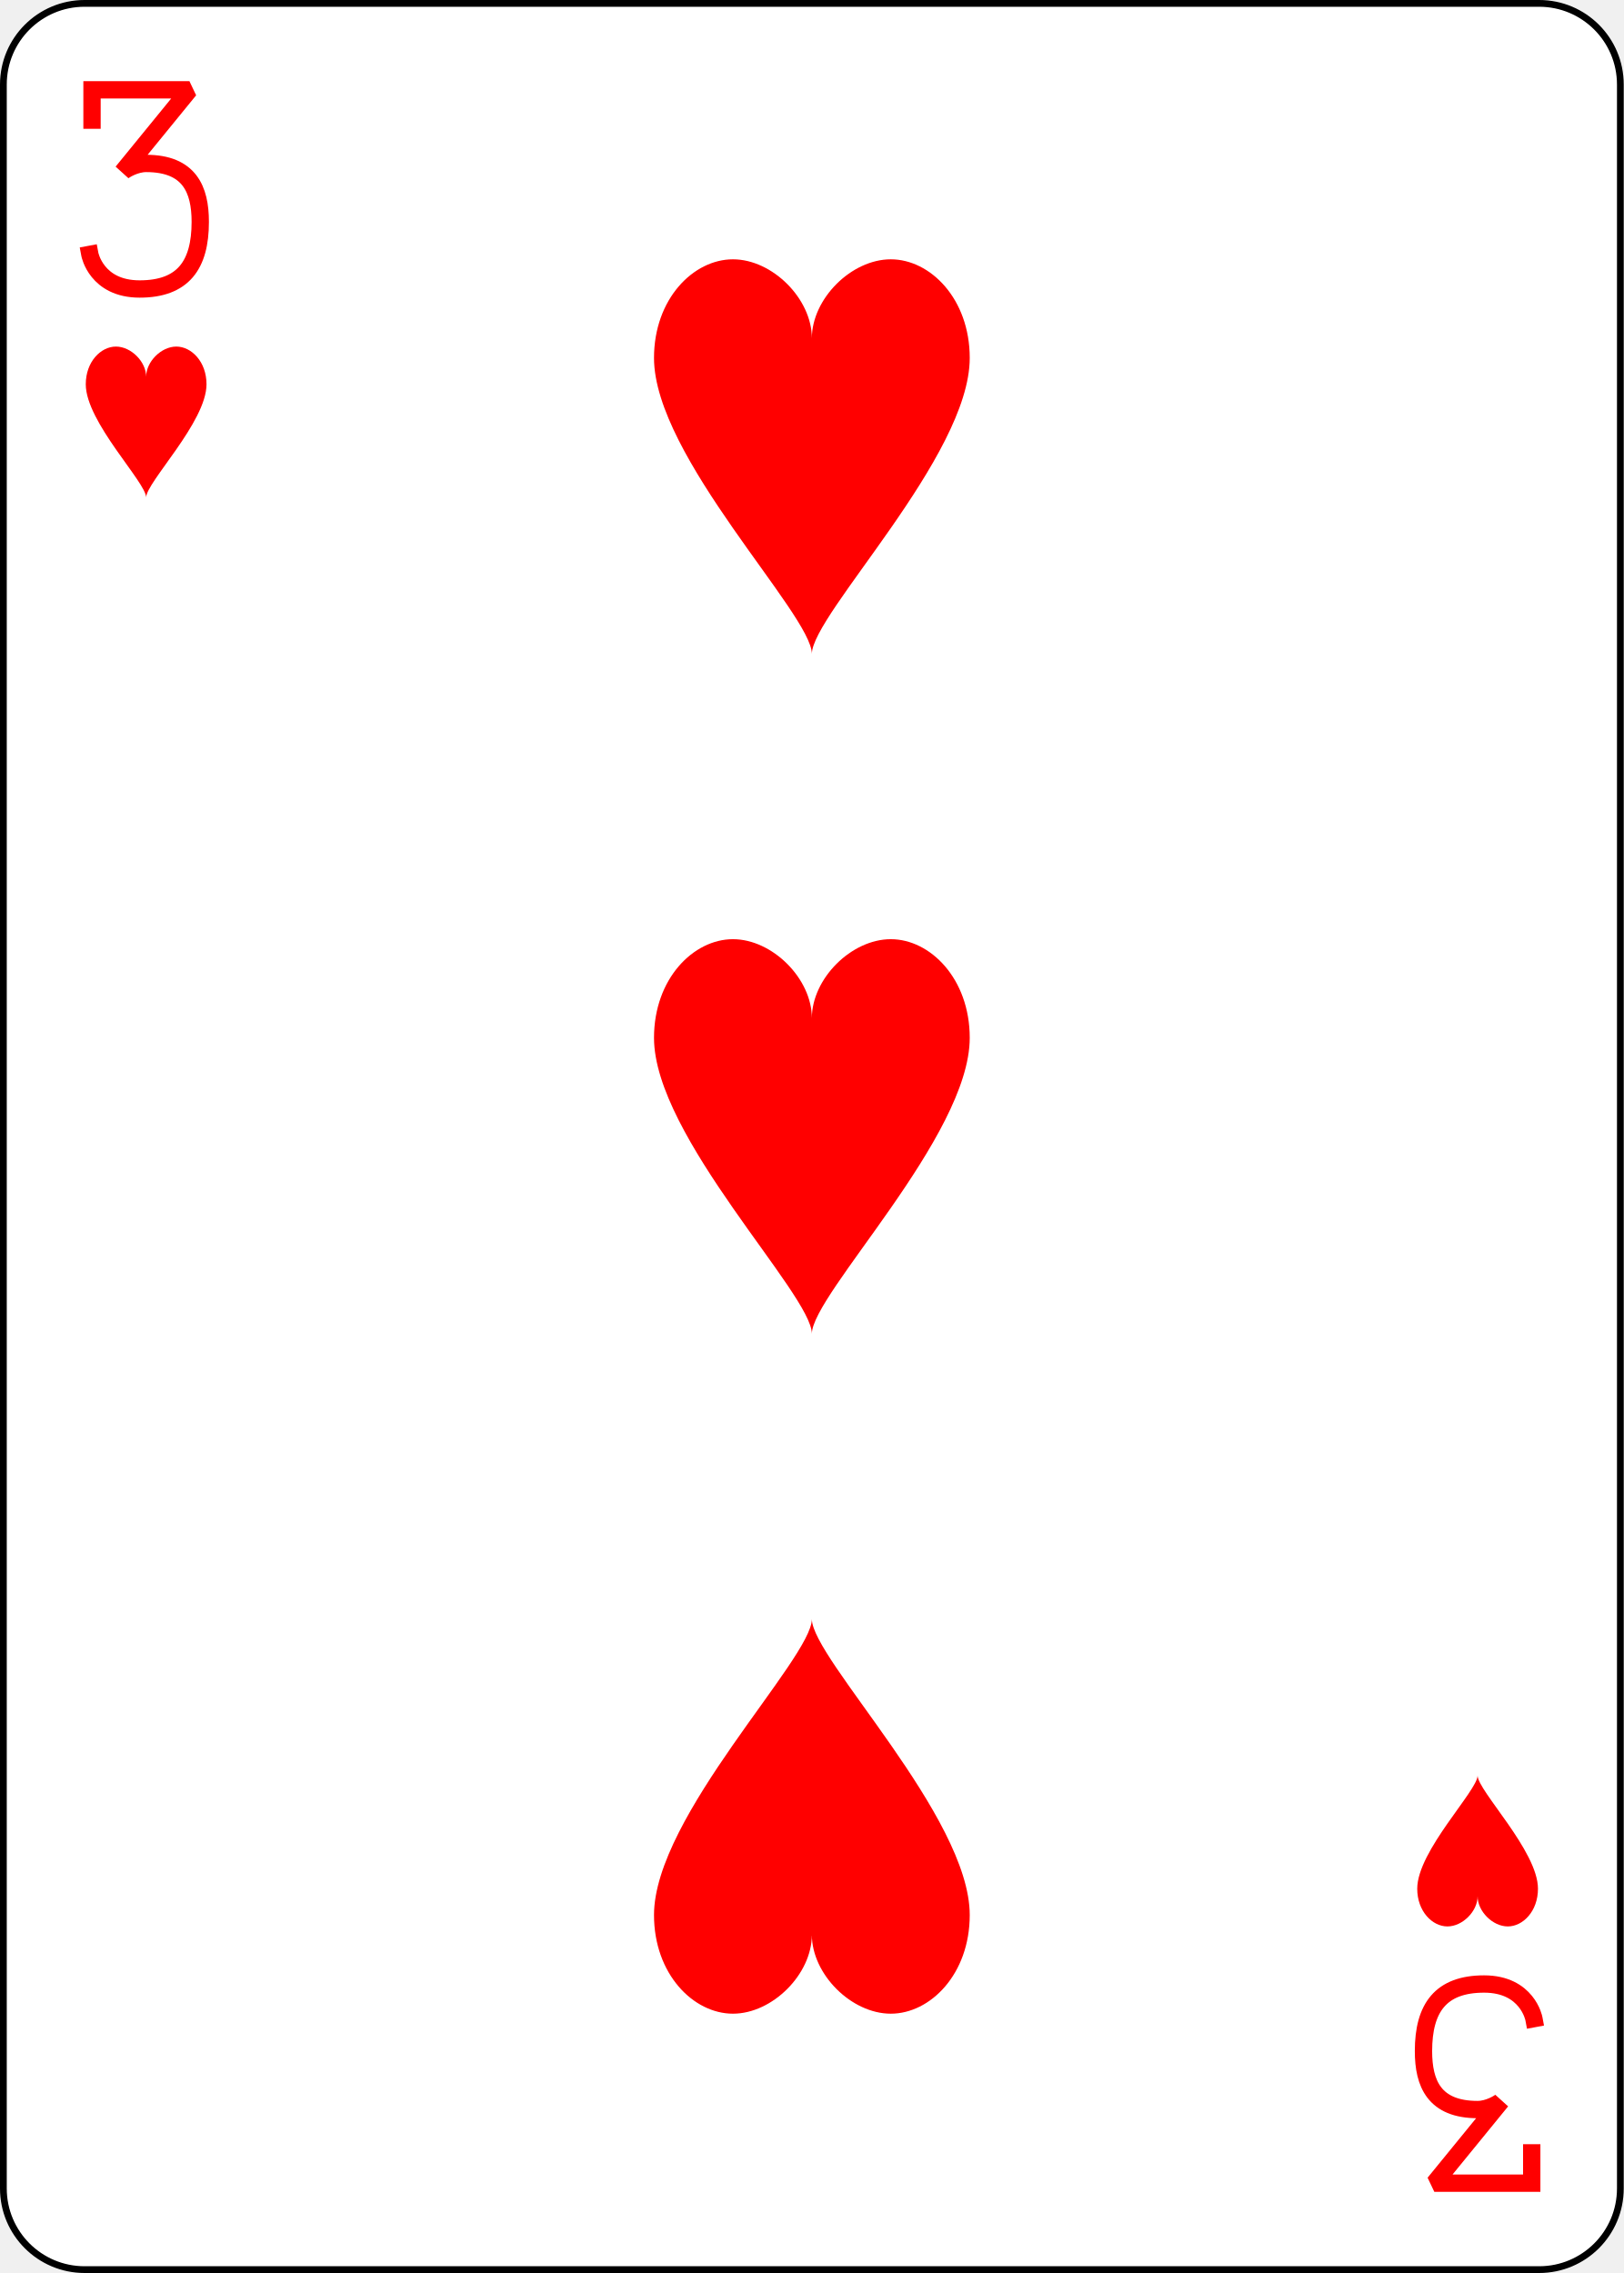
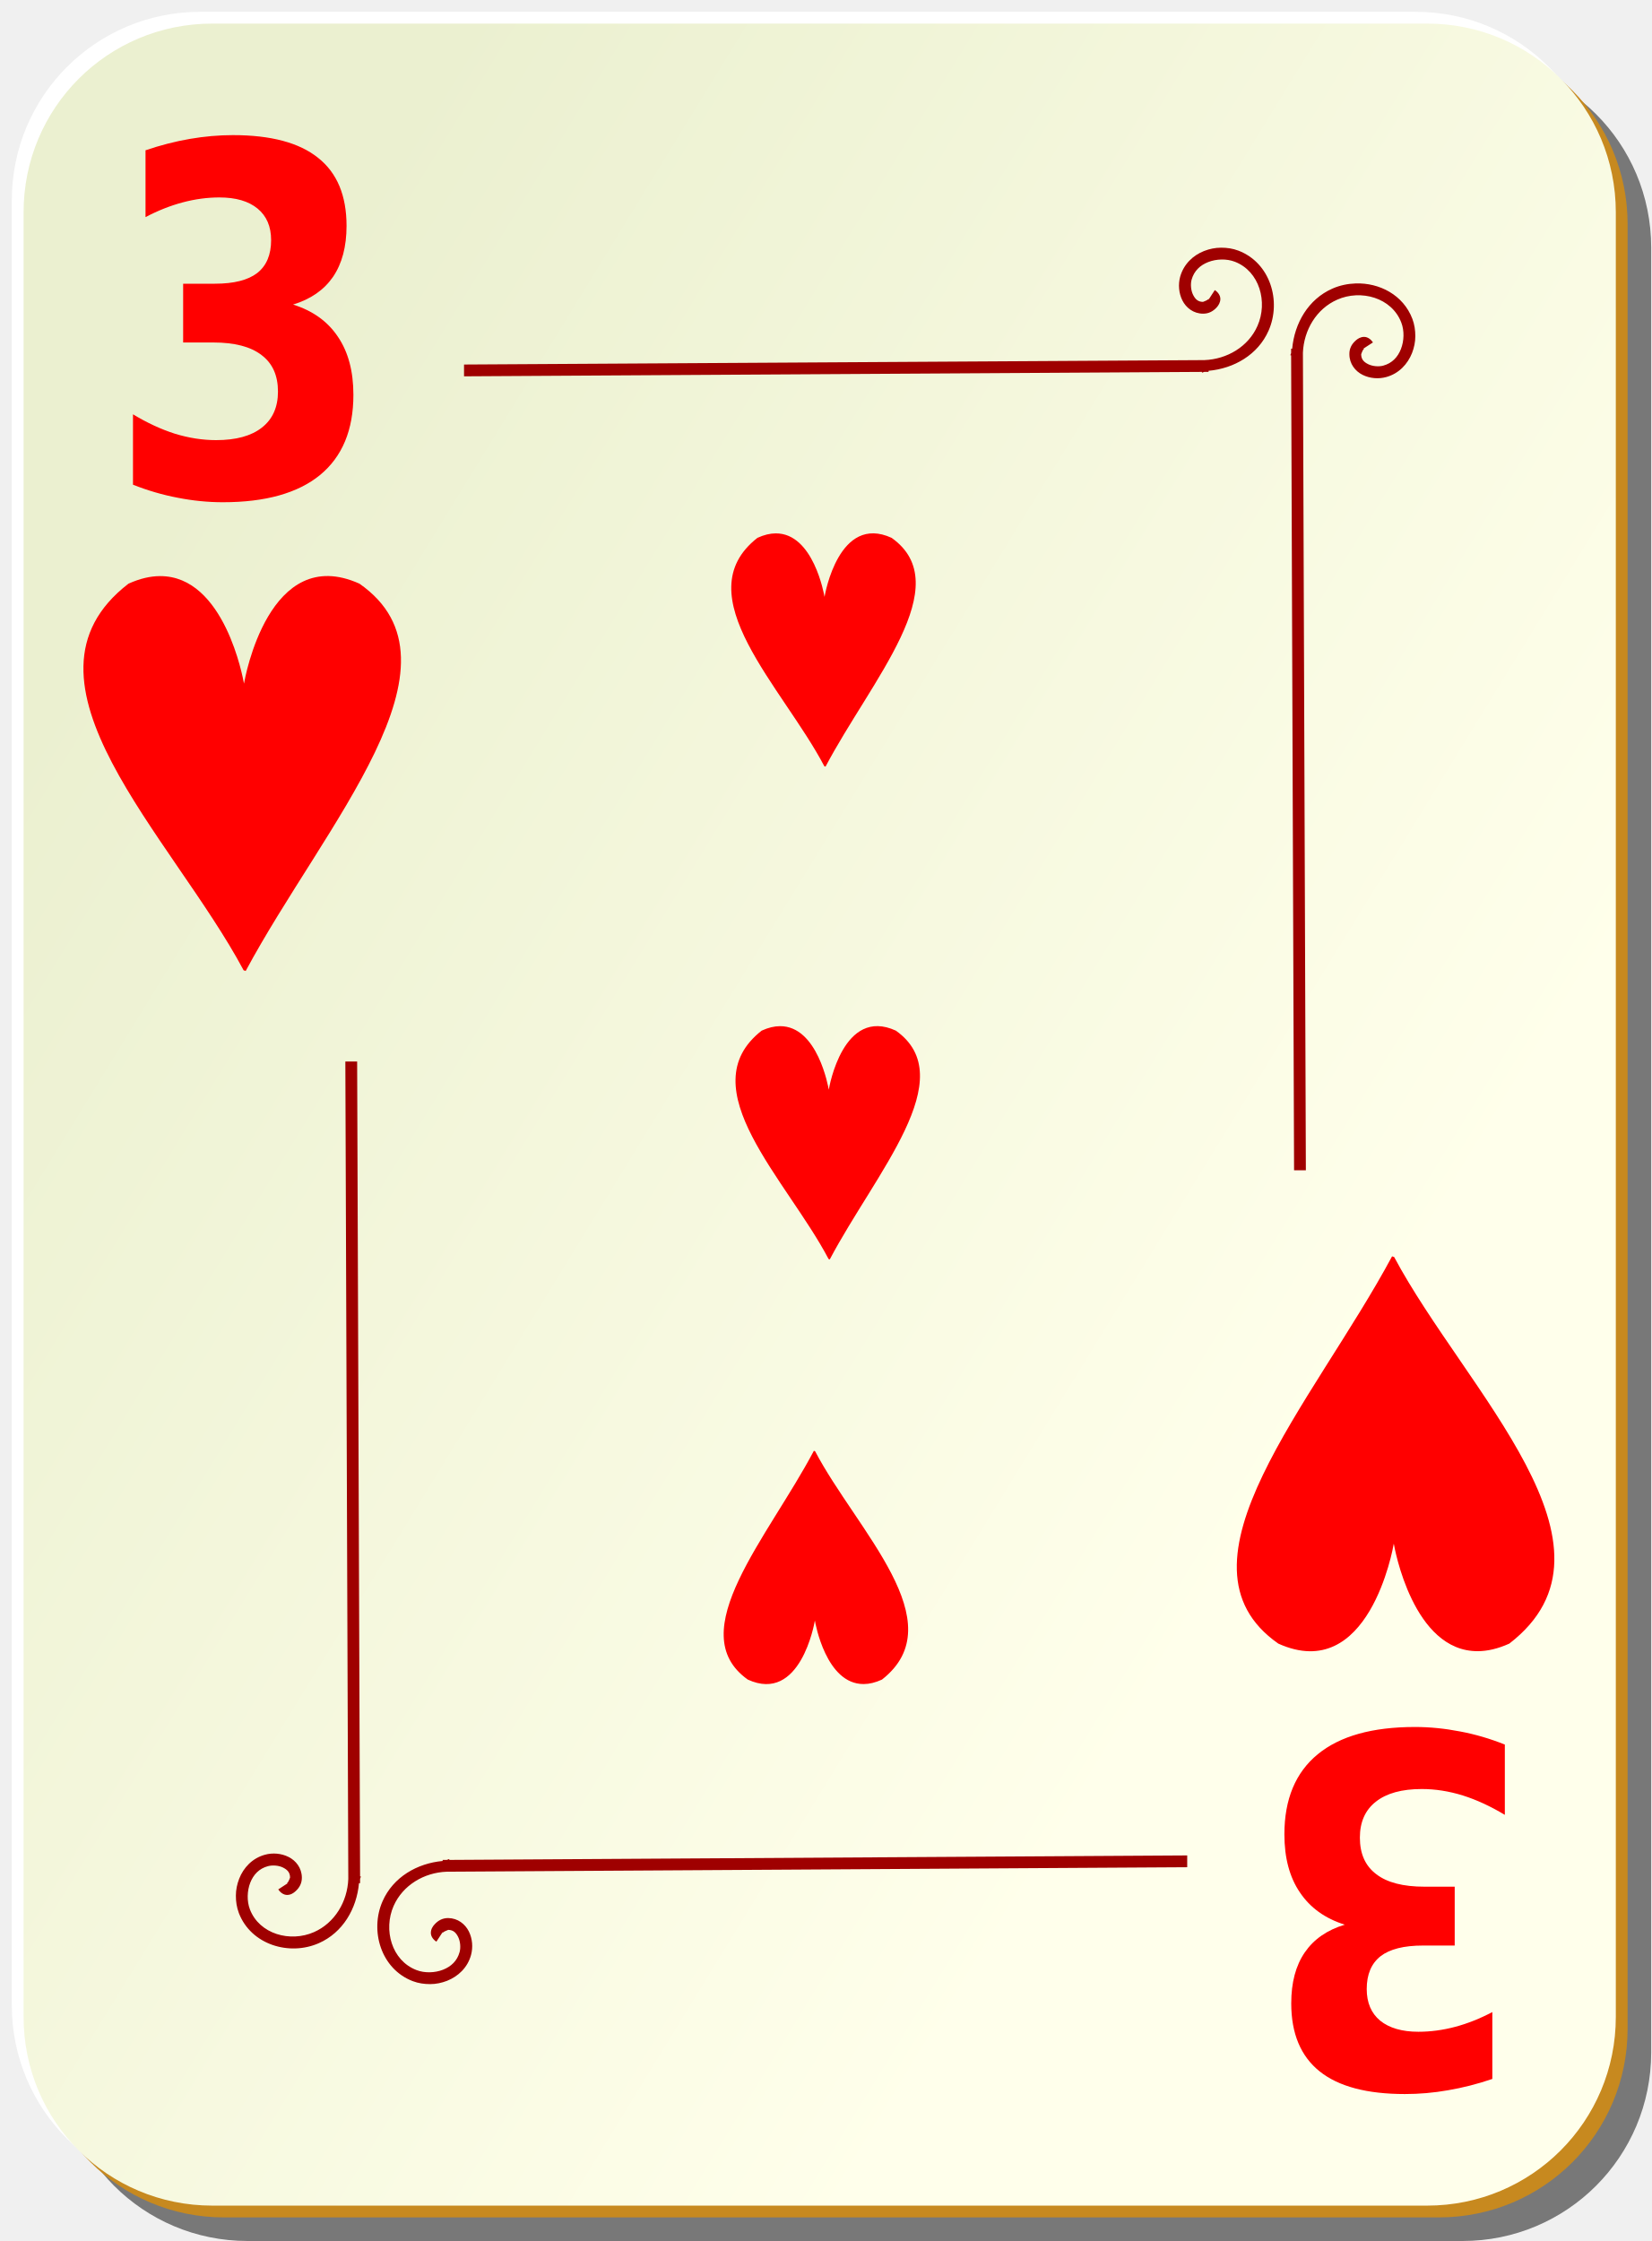
- <svg xmlns="http://www.w3.org/2000/svg" xmlns:xlink="http://www.w3.org/1999/xlink" class="card" face="3H" height="3.5in" preserveAspectRatio="none" viewBox="-120 -168 240 336" width="2.5in">
-   <symbol id="SH3" viewBox="-600 -600 1200 1200" preserveAspectRatio="xMinYMid">
-     <path d="M0 -300C0 -400 100 -500 200 -500C300 -500 400 -400 400 -250C400 0 0 400 0 500C0 400 -400 0 -400 -250C-400 -400 -300 -500 -200 -500C-100 -500 0 -400 -0 -300Z" fill="red" />
-   </symbol>
-   <symbol id="VH3" viewBox="-500 -500 1000 1000" preserveAspectRatio="xMinYMid">
-     <path d="M-250 -320L-250 -460L200 -460L-110 -80C-100 -90 -50 -120 0 -120C200 -120 250 0 250 150C250 350 170 460 -30 460C-230 460 -260 300 -260 300" stroke="red" stroke-width="80" stroke-linecap="square" stroke-miterlimit="1.5" fill="none" />
-   </symbol>
-   <rect width="239" height="335" x="-119.5" y="-167.5" rx="12" ry="12" fill="white" stroke="black" />
-   <use xlink:href="#VH3" height="32" x="-114.4" y="-156" />
-   <use xlink:href="#SH3" height="26.769" x="-111.784" y="-119" />
-   <use xlink:href="#SH3" height="70" x="-35" y="-135.501" />
-   <use xlink:href="#SH3" height="70" x="-35" y="-35" />
-   <g transform="rotate(180)">
-     <use xlink:href="#VH3" height="32" x="-114.4" y="-156" />
-     <use xlink:href="#SH3" height="26.769" x="-111.784" y="-119" />
-     <use xlink:href="#SH3" height="70" x="-35" y="-135.501" />
+ <svg xmlns="http://www.w3.org/2000/svg" id="svg2" viewBox="0 0 140 190" version="1.0" y="0" x="0">
+   <defs id="defs3">
+     <linearGradient id="linearGradient20356" y2="128.7" gradientUnits="userSpaceOnUse" y1="63.1" gradientTransform="translate(0 -1)" x2="109" x1="2">
+       <stop id="stop2062" style="stop-color:#ebf0d0" offset="0" />
+       <stop id="stop2064" style="stop-color:#ffffeb" offset="1" />
+     </linearGradient>
+   </defs>
+   <g id="layer1">
+     <g id="g1344">
+       <g id="g5630">
+         <path id="rect2070" style="fill-opacity:.498;fill:#000000" d="m21 5h103c8.86 0 16 7.136 16 16v153c0 8.86-7.14 16-16 16h-103c-8.864 0-16-7.14-16-16v-153c0-8.864 7.136-16 16-16z" />
+         <path id="rect1300" style="fill:#ffffff" d="m17 1h103c8.86 0 16 7.136 16 16v153c0 8.86-7.14 16-16 16h-103c-8.864 0-16-7.14-16-16v-153c0-8.864 7.136-16 16-16z" />
+         <path id="path5624" style="fill:#c7891f" d="m19 3h103c8.86 0 16 7.136 16 16v153c0 8.86-7.14 16-16 16h-103c-8.864 0-16-7.14-16-16v-153c0-8.864 7.136-16 16-16z" />
+         <path id="rect1306" style="fill:url(#linearGradient20356)" d="m18 2h103c8.86 0 16 7.136 16 16v153c0 8.86-7.14 16-16 16h-103c-8.864 0-16-7.14-16-16v-153c0-8.864 7.136-16 16-16z" />
+       </g>
+       <path id="path2869" style="fill-rule:evenodd;fill:#9f0000" d="m103.53 21c-0.5 0.002-0.97 0.099-1.44 0.281-0.93 0.364-1.73 1.112-2.03 2.188-0.173 0.645-0.12 1.381 0.19 2s0.93 1.119 1.75 1.125c0.48 0.003 0.85-0.196 1.16-0.532 0.15-0.167 0.31-0.415 0.31-0.718s-0.21-0.583-0.47-0.75l-0.53 0.812c0.07 0.046 0-0.005 0-0.062 0-0.058 0.02-0.022-0.03 0.031-0.1 0.106-0.46 0.219-0.44 0.219-0.42-0.003-0.65-0.217-0.84-0.594s-0.23-0.905-0.13-1.281c0.21-0.751 0.72-1.231 1.41-1.5 0.69-0.27 1.55-0.298 2.25-0.031 2.11 0.807 2.82 3.429 1.93 5.437-0.77 1.764-2.58 2.83-4.5 2.906l-62.776 0.375v1l62.566-0.375v0.063c0.07 0 0.14-0.06 0.21-0.063h0.35v-0.093c2.16-0.195 4.19-1.362 5.09-3.407 1.1-2.492 0.15-5.748-2.56-6.781-0.47-0.18-0.97-0.252-1.47-0.25zm11.41 3.031c-0.67 0.023-1.35 0.163-1.97 0.438-2.05 0.903-3.21 2.93-3.41 5.093h-0.09v0.344c0 0.078-0.06 0.141-0.06 0.219h0.06l0.25 69.094h1l-0.25-69.313c0.08-1.919 1.14-3.72 2.91-4.5 2-0.887 4.62-0.178 5.43 1.938 0.27 0.698 0.24 1.561-0.03 2.25-0.27 0.688-0.75 1.202-1.5 1.406-0.37 0.102-0.9 0.064-1.28-0.125s-0.59-0.421-0.59-0.844c0 0.018 0.11-0.34 0.21-0.437 0.06-0.049 0.09-0.031 0.04-0.032-0.06 0-0.11-0.07-0.07 0l0.82-0.531c-0.17-0.259-0.45-0.468-0.75-0.469-0.31 0-0.55 0.16-0.72 0.313-0.34 0.306-0.54 0.681-0.53 1.156 0 0.819 0.5 1.44 1.12 1.75 0.62 0.311 1.36 0.363 2 0.188 1.08-0.293 1.82-1.102 2.19-2.031 0.18-0.465 0.28-0.941 0.28-1.438s-0.07-0.996-0.25-1.469c-0.77-2.029-2.8-3.068-4.81-3zm-85.659 65.969l0.25 69.31c-0.076 1.92-1.142 3.72-2.906 4.5-2.008 0.89-4.63 0.18-5.437-1.93-0.267-0.7-0.239-1.57 0.031-2.26 0.269-0.68 0.749-1.2 1.5-1.4 0.376-0.1 0.904-0.07 1.281 0.12s0.591 0.42 0.594 0.85c0-0.02-0.113 0.34-0.219 0.43-0.053 0.05-0.089 0.04-0.031 0.04 0.057 0 0.108 0.07 0.062 0l-0.812 0.53c0.167 0.26 0.447 0.47 0.75 0.47s0.551-0.16 0.718-0.32c0.336-0.3 0.535-0.68 0.532-1.15-0.006-0.82-0.506-1.44-1.125-1.75s-1.355-0.37-2-0.19c-1.076 0.29-1.824 1.1-2.188 2.03-0.182 0.47-0.279 0.94-0.281 1.44s0.07 0.99 0.25 1.47c1.033 2.7 4.289 3.66 6.781 2.56 2.045-0.9 3.212-2.93 3.407-5.09h0.093v-0.35c0.003-0.08 0.063-0.14 0.063-0.22h-0.063l-0.25-69.09h-1zm71.379 67.31l-62.566 0.38v-0.07c-0.078 0-0.141 0.06-0.219 0.07h-0.344v0.09c-2.163 0.2-4.19 1.36-5.093 3.41-1.101 2.49-0.144 5.75 2.562 6.78 0.472 0.18 0.971 0.25 1.469 0.25 0.497 0 0.972-0.1 1.437-0.28 0.93-0.37 1.739-1.11 2.032-2.19 0.175-0.65 0.122-1.38-0.188-2s-0.932-1.12-1.75-1.13c-0.476 0-0.85 0.2-1.156 0.54-0.153 0.16-0.314 0.41-0.313 0.72 0.001 0.3 0.21 0.58 0.469 0.74l0.531-0.81c-0.07-0.04 0 0.01 0 0.07 0 0.05-0.017 0.02 0.031-0.04 0.097-0.1 0.455-0.21 0.438-0.22 0.423 0.01 0.655 0.22 0.844 0.6s0.227 0.9 0.125 1.28c-0.205 0.75-0.718 1.23-1.407 1.5-0.688 0.27-1.552 0.3-2.25 0.03-2.115-0.81-2.824-3.43-1.937-5.44 0.779-1.76 2.581-2.83 4.5-2.9l62.785-0.38v-1z" />
+     </g>
+     <g id="g5202" transform="translate(152.04 99.567)" />
+   </g>
+   <path id="text1386" style="fill:#ff0000" d="m24.848 25.822c1.672 0.523 2.94 1.434 3.804 2.733 0.875 1.286 1.312 2.927 1.312 4.923 0 2.974-0.941 5.238-2.824 6.792-1.883 1.54-4.629 2.311-8.24 2.311-1.274 0-2.553-0.128-3.838-0.382-1.273-0.241-2.536-0.61-3.787-1.105v-5.968c1.196 0.723 2.381 1.272 3.555 1.647 1.185 0.362 2.348 0.543 3.489 0.543 1.694 0 2.99-0.355 3.887-1.065 0.908-0.71 1.362-1.728 1.362-3.054 0-1.367-0.465-2.398-1.395-3.095-0.919-0.71-2.282-1.065-4.087-1.065h-2.558v-4.983h2.691c1.606 0 2.802-0.301 3.588-0.904 0.787-0.616 1.18-1.547 1.18-2.793 0-1.152-0.382-2.043-1.146-2.672-0.765-0.63-1.844-0.945-3.24-0.945-1.03 0-2.071 0.141-3.123 0.422s-2.099 0.697-3.14 1.246v-5.666c1.262-0.429 2.514-0.751 3.754-0.965 1.241-0.214 2.459-0.321 3.655-0.321 3.223 0 5.632 0.643 7.227 1.929 1.606 1.272 2.409 3.194 2.409 5.766 0 1.755-0.382 3.195-1.146 4.321-0.765 1.111-1.894 1.895-3.389 2.35" />
+   <g id="g1390" style="fill:#ff0000" transform="matrix(.28639 0 0 .38877 -29.608 -9.4724)">
+     <path id="path1392" d="m147.21 156.42c-2.54 0.01-5.33 0.48-8.41 1.53-33.62 19.53 11.7 51.04 30.84 78.09l0.56 0.14c21.03-29.57 61.07-62.11 30.47-78.23-24.23-8.25-30.71 19.2-30.93 20.19-0.2-0.87-5.15-21.81-22.53-21.72z" style="fill-rule:evenodd" transform="matrix(1.1054 0 0 1.0796 -12.014 -18.867)" />
+   </g>
+   <path id="text12830" style="fill:#ff0000" d="m114.02 163.18c-1.67-0.52-2.94-1.44-3.81-2.74-0.87-1.28-1.31-2.92-1.31-4.92 0-2.97 0.94-5.24 2.83-6.79 1.88-1.54 4.62-2.31 8.24-2.31 1.27 0 2.55 0.13 3.83 0.38 1.28 0.24 2.54 0.61 3.79 1.11v5.96c-1.2-0.72-2.38-1.27-3.55-1.64-1.19-0.37-2.35-0.55-3.49-0.55-1.7 0-2.99 0.36-3.89 1.07-0.91 0.71-1.36 1.73-1.36 3.05 0 1.37 0.46 2.4 1.39 3.1 0.92 0.71 2.28 1.06 4.09 1.06h2.56v4.99h-2.69c-1.61 0-2.81 0.3-3.59 0.9-0.79 0.62-1.18 1.55-1.18 2.79 0 1.15 0.38 2.05 1.14 2.68 0.77 0.62 1.85 0.94 3.24 0.94 1.03 0 2.08-0.14 3.13-0.42s2.1-0.7 3.14-1.25v5.67c-1.26 0.43-2.52 0.75-3.76 0.96-1.24 0.22-2.46 0.32-3.65 0.32-3.22 0-5.63-0.64-7.23-1.92s-2.41-3.2-2.41-5.77c0-1.76 0.38-3.2 1.15-4.32 0.76-1.11 1.89-1.9 3.39-2.35" />
+   <g id="g12834" style="fill:#ff0000" transform="matrix(-.28639 0 0 -.38877 168.47 198.31)">
+     <path id="path12836" d="m147.21 156.42c-2.54 0.01-5.33 0.48-8.41 1.53-33.62 19.53 11.7 51.04 30.84 78.09l0.56 0.14c21.03-29.57 61.07-62.11 30.47-78.23-24.23-8.25-30.71 19.2-30.93 20.19-0.2-0.87-5.15-21.81-22.53-21.72z" style="fill-rule:evenodd" transform="matrix(1.1054 0 0 1.0796 -12.014 -18.867)" />
+   </g>
+   <g id="g2364" />
+   <g id="g1861" style="fill:#ff0000" transform="matrix(.16636 0 0 .22966 40.694 10.772)">
+     <path id="path1863" d="m147.21 156.42c-2.54 0.01-5.33 0.48-8.41 1.53-33.62 19.53 11.7 51.04 30.84 78.09l0.56 0.14c21.03-29.57 61.07-62.11 30.47-78.23-24.23-8.25-30.71 19.2-30.93 20.19-0.2-0.87-5.15-21.81-22.53-21.72z" style="fill-rule:evenodd" transform="matrix(1.1054 0 0 1.0796 -12.014 -18.867)" />
+   </g>
+   <g id="g2406" style="fill:#ff0000" transform="matrix(.16636 0 0 .22966 41.054 52.552)">
+     <path id="path2408" d="m147.21 156.42c-2.54 0.01-5.33 0.48-8.41 1.53-33.62 19.53 11.7 51.04 30.84 78.09l0.56 0.14c21.03-29.57 61.07-62.11 30.47-78.23-24.23-8.25-30.71 19.2-30.93 20.19-0.2-0.87-5.15-21.81-22.53-21.72z" style="fill-rule:evenodd" transform="matrix(1.1054 0 0 1.0796 -12.014 -18.867)" />
+   </g>
+   <g id="g2410" style="fill:#ff0000" transform="matrix(-.16636 0 0 -.22966 98.306 177.23)">
+     <path id="path2412" d="m147.21 156.42c-2.54 0.01-5.33 0.48-8.41 1.53-33.62 19.53 11.7 51.04 30.84 78.09l0.56 0.14c21.03-29.57 61.07-62.11 30.47-78.23-24.23-8.25-30.71 19.2-30.93 20.19-0.2-0.87-5.15-21.81-22.53-21.72z" style="fill-rule:evenodd" transform="matrix(1.1054 0 0 1.0796 -12.014 -18.867)" />
  </g>
</svg>
